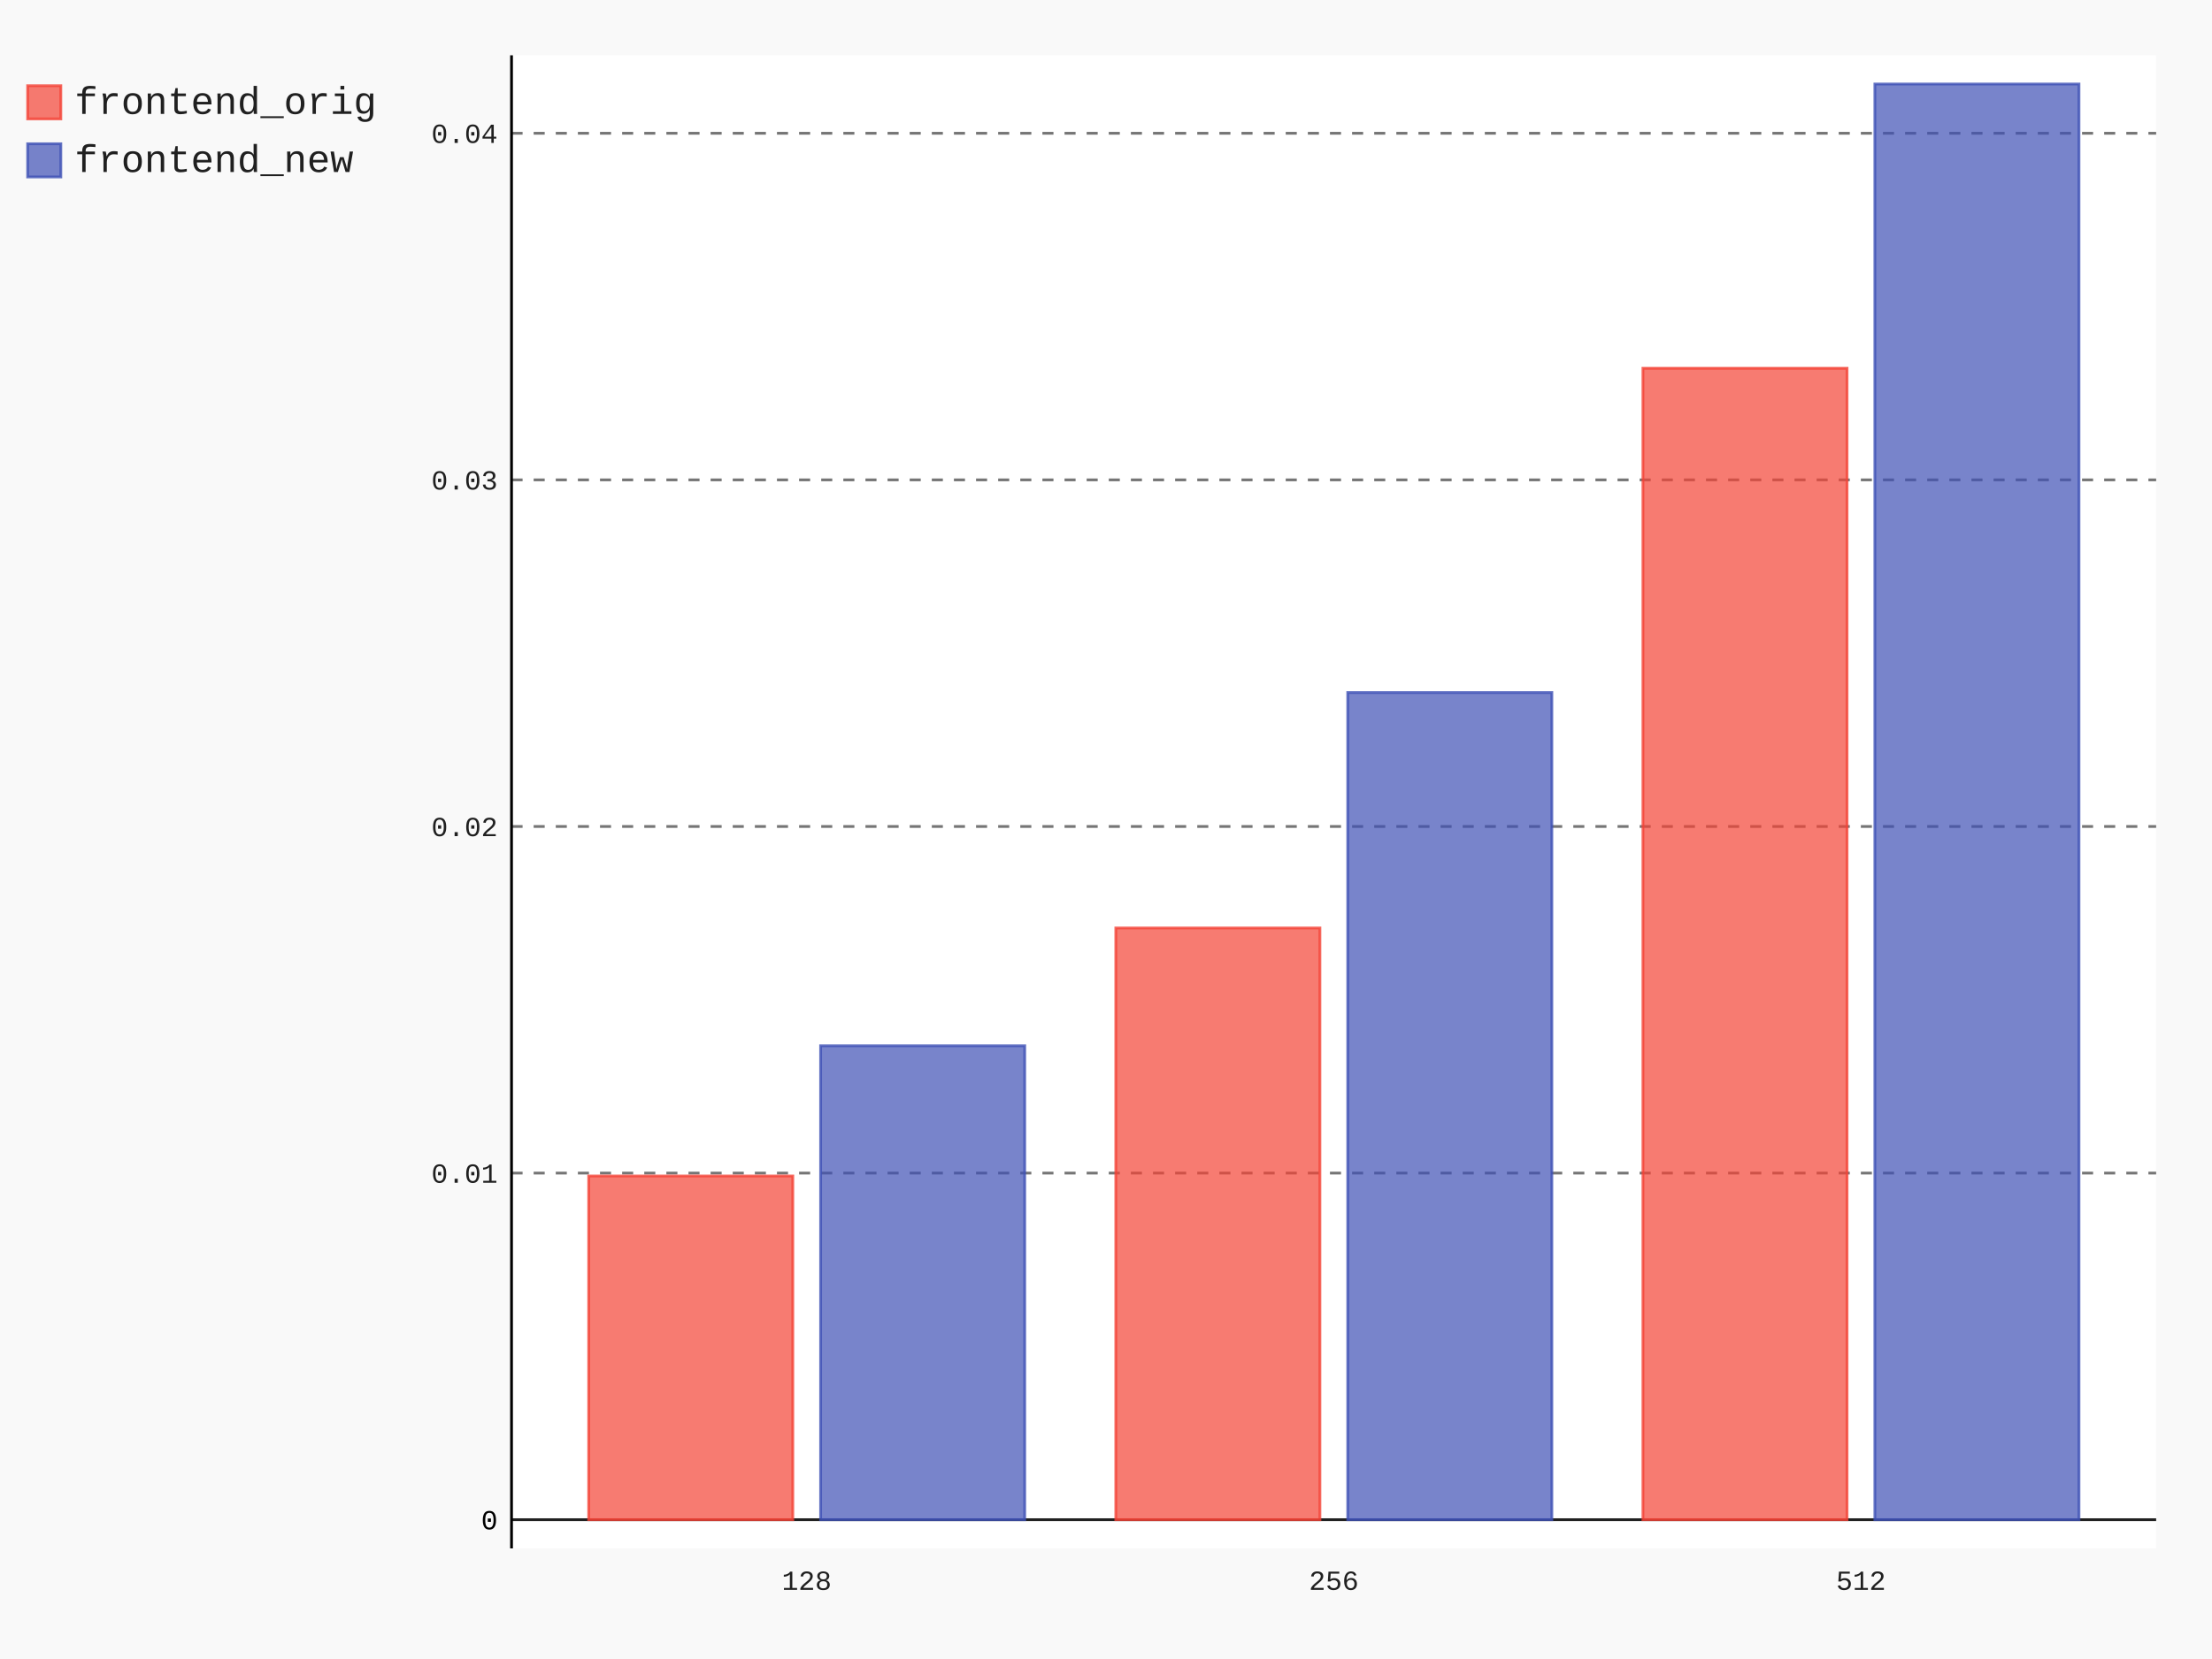
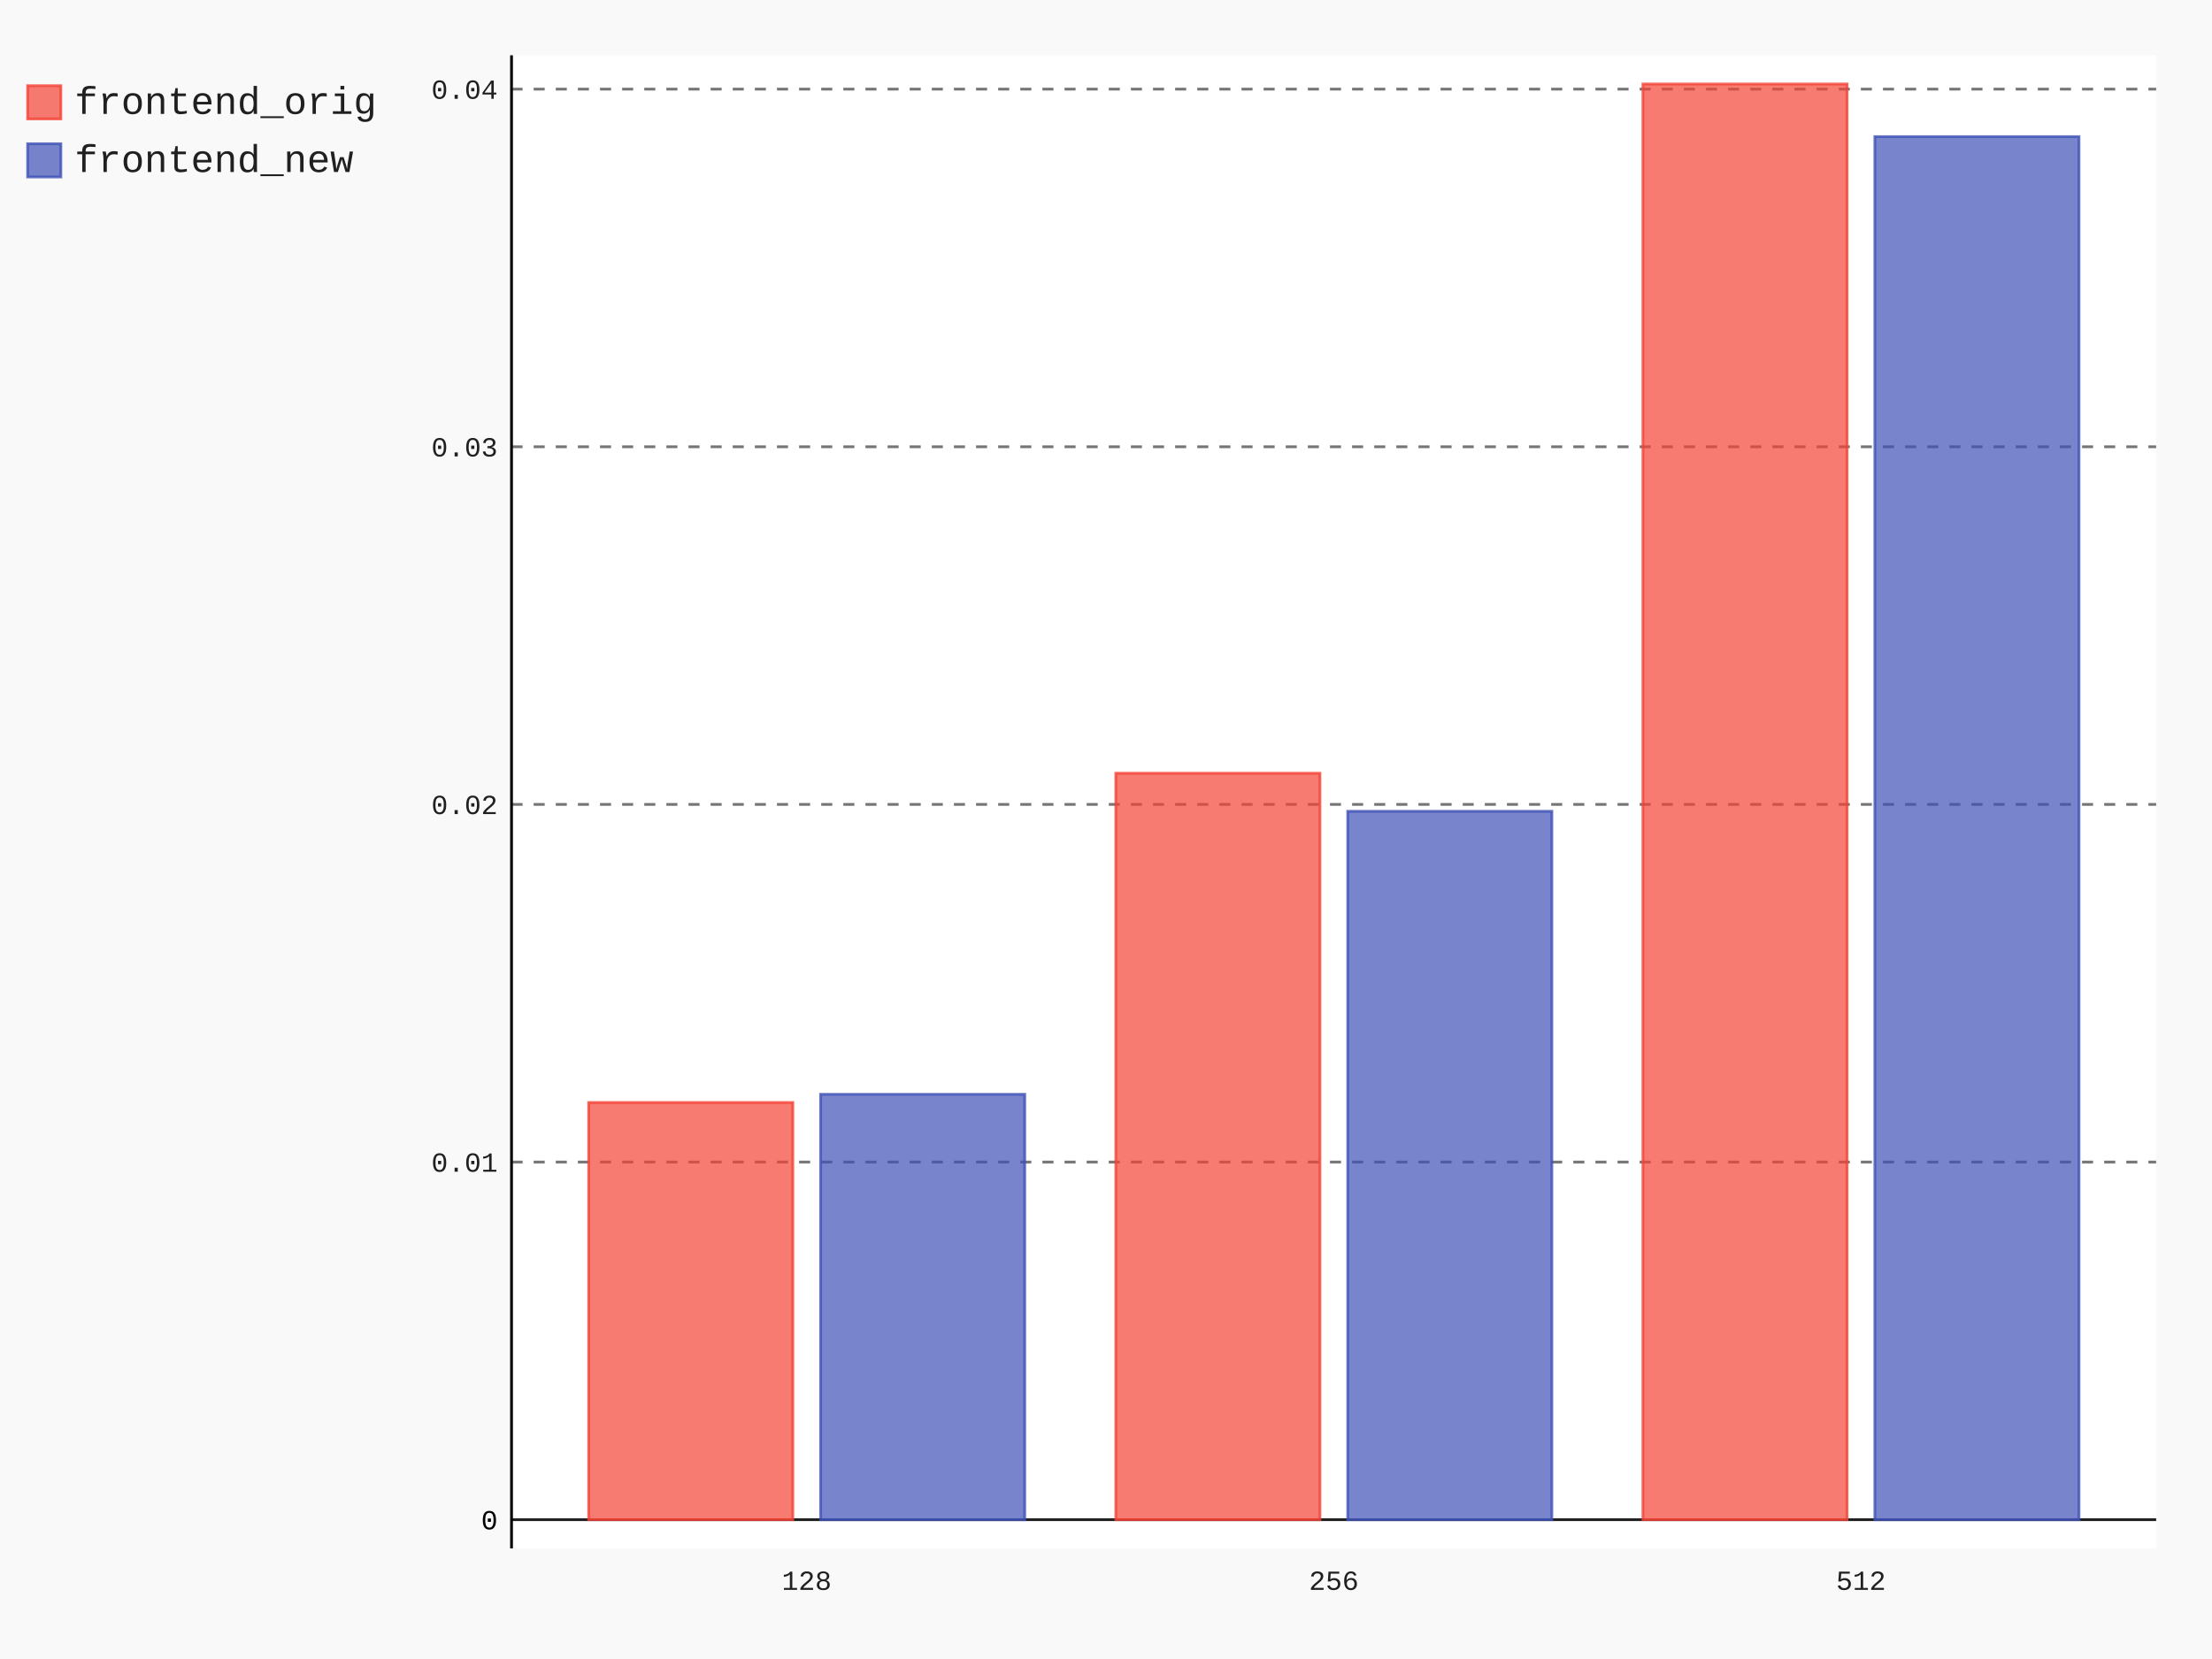
- <svg xmlns="http://www.w3.org/2000/svg" id="chart-e0026624-c94e-4d39-9619-c60da0d4da1a" class="pygal-chart" viewBox="0 0 800 600">
+ <svg xmlns="http://www.w3.org/2000/svg" id="chart-689ba2e3-85da-4f12-8e72-561f8f0bceaf" class="pygal-chart" viewBox="0 0 800 600">
  <defs>
-     <style type="text/css">#chart-e0026624-c94e-4d39-9619-c60da0d4da1a{-webkit-user-select:none;-webkit-font-smoothing:antialiased;font-family:Consolas,"Liberation Mono",Menlo,Courier,monospace}#chart-e0026624-c94e-4d39-9619-c60da0d4da1a .title{font-family:Consolas,"Liberation Mono",Menlo,Courier,monospace;font-size:16px}#chart-e0026624-c94e-4d39-9619-c60da0d4da1a .legends .legend text{font-family:Consolas,"Liberation Mono",Menlo,Courier,monospace;font-size:14px}#chart-e0026624-c94e-4d39-9619-c60da0d4da1a .axis text{font-family:Consolas,"Liberation Mono",Menlo,Courier,monospace;font-size:10px}#chart-e0026624-c94e-4d39-9619-c60da0d4da1a .axis text.major{font-family:Consolas,"Liberation Mono",Menlo,Courier,monospace;font-size:10px}#chart-e0026624-c94e-4d39-9619-c60da0d4da1a .text-overlay text.value{font-family:Consolas,"Liberation Mono",Menlo,Courier,monospace;font-size:16px}#chart-e0026624-c94e-4d39-9619-c60da0d4da1a .text-overlay text.label{font-family:Consolas,"Liberation Mono",Menlo,Courier,monospace;font-size:10px}#chart-e0026624-c94e-4d39-9619-c60da0d4da1a .tooltip{font-family:Consolas,"Liberation Mono",Menlo,Courier,monospace;font-size:14px}#chart-e0026624-c94e-4d39-9619-c60da0d4da1a text.no_data{font-family:Consolas,"Liberation Mono",Menlo,Courier,monospace;font-size:64px}
- #chart-e0026624-c94e-4d39-9619-c60da0d4da1a{background-color:rgba(249,249,249,1)}#chart-e0026624-c94e-4d39-9619-c60da0d4da1a path,#chart-e0026624-c94e-4d39-9619-c60da0d4da1a line,#chart-e0026624-c94e-4d39-9619-c60da0d4da1a rect,#chart-e0026624-c94e-4d39-9619-c60da0d4da1a circle{-webkit-transition:150ms;-moz-transition:150ms;transition:150ms}#chart-e0026624-c94e-4d39-9619-c60da0d4da1a .graph &gt; .background{fill:rgba(249,249,249,1)}#chart-e0026624-c94e-4d39-9619-c60da0d4da1a .plot &gt; .background{fill:rgba(255,255,255,1)}#chart-e0026624-c94e-4d39-9619-c60da0d4da1a .graph{fill:rgba(0,0,0,.87)}#chart-e0026624-c94e-4d39-9619-c60da0d4da1a text.no_data{fill:rgba(0,0,0,1)}#chart-e0026624-c94e-4d39-9619-c60da0d4da1a .title{fill:rgba(0,0,0,1)}#chart-e0026624-c94e-4d39-9619-c60da0d4da1a .legends .legend text{fill:rgba(0,0,0,.87)}#chart-e0026624-c94e-4d39-9619-c60da0d4da1a .legends .legend:hover text{fill:rgba(0,0,0,1)}#chart-e0026624-c94e-4d39-9619-c60da0d4da1a .axis .line{stroke:rgba(0,0,0,1)}#chart-e0026624-c94e-4d39-9619-c60da0d4da1a .axis .guide.line{stroke:rgba(0,0,0,.54)}#chart-e0026624-c94e-4d39-9619-c60da0d4da1a .axis .major.line{stroke:rgba(0,0,0,.87)}#chart-e0026624-c94e-4d39-9619-c60da0d4da1a .axis text.major{fill:rgba(0,0,0,1)}#chart-e0026624-c94e-4d39-9619-c60da0d4da1a .axis.y .guides:hover .guide.line,#chart-e0026624-c94e-4d39-9619-c60da0d4da1a .line-graph .axis.x .guides:hover .guide.line,#chart-e0026624-c94e-4d39-9619-c60da0d4da1a .stackedline-graph .axis.x .guides:hover .guide.line,#chart-e0026624-c94e-4d39-9619-c60da0d4da1a .xy-graph .axis.x .guides:hover .guide.line{stroke:rgba(0,0,0,1)}#chart-e0026624-c94e-4d39-9619-c60da0d4da1a .axis .guides:hover text{fill:rgba(0,0,0,1)}#chart-e0026624-c94e-4d39-9619-c60da0d4da1a .reactive{fill-opacity:.7;stroke-opacity:.8}#chart-e0026624-c94e-4d39-9619-c60da0d4da1a .ci{stroke:rgba(0,0,0,.87)}#chart-e0026624-c94e-4d39-9619-c60da0d4da1a .reactive.active,#chart-e0026624-c94e-4d39-9619-c60da0d4da1a .active .reactive{fill-opacity:.8;stroke-opacity:.9;stroke-width:4}#chart-e0026624-c94e-4d39-9619-c60da0d4da1a .ci .reactive.active{stroke-width:1.5}#chart-e0026624-c94e-4d39-9619-c60da0d4da1a .series text{fill:rgba(0,0,0,1)}#chart-e0026624-c94e-4d39-9619-c60da0d4da1a .tooltip rect{fill:rgba(255,255,255,1);stroke:rgba(0,0,0,1);-webkit-transition:opacity 150ms;-moz-transition:opacity 150ms;transition:opacity 150ms}#chart-e0026624-c94e-4d39-9619-c60da0d4da1a .tooltip .label{fill:rgba(0,0,0,.87)}#chart-e0026624-c94e-4d39-9619-c60da0d4da1a .tooltip .label{fill:rgba(0,0,0,.87)}#chart-e0026624-c94e-4d39-9619-c60da0d4da1a .tooltip .legend{font-size:.8em;fill:rgba(0,0,0,.54)}#chart-e0026624-c94e-4d39-9619-c60da0d4da1a .tooltip .x_label{font-size:.6em;fill:rgba(0,0,0,1)}#chart-e0026624-c94e-4d39-9619-c60da0d4da1a .tooltip .xlink{font-size:.5em;text-decoration:underline}#chart-e0026624-c94e-4d39-9619-c60da0d4da1a .tooltip .value{font-size:1.5em}#chart-e0026624-c94e-4d39-9619-c60da0d4da1a .bound{font-size:.5em}#chart-e0026624-c94e-4d39-9619-c60da0d4da1a .max-value{font-size:.75em;fill:rgba(0,0,0,.54)}#chart-e0026624-c94e-4d39-9619-c60da0d4da1a .map-element{fill:rgba(255,255,255,1);stroke:rgba(0,0,0,.54) !important}#chart-e0026624-c94e-4d39-9619-c60da0d4da1a .map-element .reactive{fill-opacity:inherit;stroke-opacity:inherit}#chart-e0026624-c94e-4d39-9619-c60da0d4da1a .color-0,#chart-e0026624-c94e-4d39-9619-c60da0d4da1a .color-0 a:visited{stroke:#F44336;fill:#F44336}#chart-e0026624-c94e-4d39-9619-c60da0d4da1a .color-1,#chart-e0026624-c94e-4d39-9619-c60da0d4da1a .color-1 a:visited{stroke:#3F51B5;fill:#3F51B5}#chart-e0026624-c94e-4d39-9619-c60da0d4da1a .text-overlay .color-0 text{fill:black}#chart-e0026624-c94e-4d39-9619-c60da0d4da1a .text-overlay .color-1 text{fill:black}
- #chart-e0026624-c94e-4d39-9619-c60da0d4da1a text.no_data{text-anchor:middle}#chart-e0026624-c94e-4d39-9619-c60da0d4da1a .guide.line{fill:none}#chart-e0026624-c94e-4d39-9619-c60da0d4da1a .centered{text-anchor:middle}#chart-e0026624-c94e-4d39-9619-c60da0d4da1a .title{text-anchor:middle}#chart-e0026624-c94e-4d39-9619-c60da0d4da1a .legends .legend text{fill-opacity:1}#chart-e0026624-c94e-4d39-9619-c60da0d4da1a .axis.x text{text-anchor:middle}#chart-e0026624-c94e-4d39-9619-c60da0d4da1a .axis.x:not(.web) text[transform]{text-anchor:start}#chart-e0026624-c94e-4d39-9619-c60da0d4da1a .axis.x:not(.web) text[transform].backwards{text-anchor:end}#chart-e0026624-c94e-4d39-9619-c60da0d4da1a .axis.y text{text-anchor:end}#chart-e0026624-c94e-4d39-9619-c60da0d4da1a .axis.y text[transform].backwards{text-anchor:start}#chart-e0026624-c94e-4d39-9619-c60da0d4da1a .axis.y2 text{text-anchor:start}#chart-e0026624-c94e-4d39-9619-c60da0d4da1a .axis.y2 text[transform].backwards{text-anchor:end}#chart-e0026624-c94e-4d39-9619-c60da0d4da1a .axis .guide.line{stroke-dasharray:4,4}#chart-e0026624-c94e-4d39-9619-c60da0d4da1a .axis .major.guide.line{stroke-dasharray:6,6}#chart-e0026624-c94e-4d39-9619-c60da0d4da1a .horizontal .axis.y .guide.line,#chart-e0026624-c94e-4d39-9619-c60da0d4da1a .horizontal .axis.y2 .guide.line,#chart-e0026624-c94e-4d39-9619-c60da0d4da1a .vertical .axis.x .guide.line{opacity:0}#chart-e0026624-c94e-4d39-9619-c60da0d4da1a .horizontal .axis.always_show .guide.line,#chart-e0026624-c94e-4d39-9619-c60da0d4da1a .vertical .axis.always_show .guide.line{opacity:1 !important}#chart-e0026624-c94e-4d39-9619-c60da0d4da1a .axis.y .guides:hover .guide.line,#chart-e0026624-c94e-4d39-9619-c60da0d4da1a .axis.y2 .guides:hover .guide.line,#chart-e0026624-c94e-4d39-9619-c60da0d4da1a .axis.x .guides:hover .guide.line{opacity:1}#chart-e0026624-c94e-4d39-9619-c60da0d4da1a .axis .guides:hover text{opacity:1}#chart-e0026624-c94e-4d39-9619-c60da0d4da1a .nofill{fill:none}#chart-e0026624-c94e-4d39-9619-c60da0d4da1a .subtle-fill{fill-opacity:.2}#chart-e0026624-c94e-4d39-9619-c60da0d4da1a .dot{stroke-width:1px;fill-opacity:1}#chart-e0026624-c94e-4d39-9619-c60da0d4da1a .dot.active{stroke-width:5px}#chart-e0026624-c94e-4d39-9619-c60da0d4da1a .dot.negative{fill:transparent}#chart-e0026624-c94e-4d39-9619-c60da0d4da1a text,#chart-e0026624-c94e-4d39-9619-c60da0d4da1a tspan{stroke:none !important}#chart-e0026624-c94e-4d39-9619-c60da0d4da1a .series text.active{opacity:1}#chart-e0026624-c94e-4d39-9619-c60da0d4da1a .tooltip rect{fill-opacity:.95;stroke-width:.5}#chart-e0026624-c94e-4d39-9619-c60da0d4da1a .tooltip text{fill-opacity:1}#chart-e0026624-c94e-4d39-9619-c60da0d4da1a .showable{visibility:hidden}#chart-e0026624-c94e-4d39-9619-c60da0d4da1a .showable.shown{visibility:visible}#chart-e0026624-c94e-4d39-9619-c60da0d4da1a .gauge-background{fill:rgba(229,229,229,1);stroke:none}#chart-e0026624-c94e-4d39-9619-c60da0d4da1a .bg-lines{stroke:rgba(249,249,249,1);stroke-width:2px}</style>
+     <style type="text/css">#chart-689ba2e3-85da-4f12-8e72-561f8f0bceaf{-webkit-user-select:none;-webkit-font-smoothing:antialiased;font-family:Consolas,"Liberation Mono",Menlo,Courier,monospace}#chart-689ba2e3-85da-4f12-8e72-561f8f0bceaf .title{font-family:Consolas,"Liberation Mono",Menlo,Courier,monospace;font-size:16px}#chart-689ba2e3-85da-4f12-8e72-561f8f0bceaf .legends .legend text{font-family:Consolas,"Liberation Mono",Menlo,Courier,monospace;font-size:14px}#chart-689ba2e3-85da-4f12-8e72-561f8f0bceaf .axis text{font-family:Consolas,"Liberation Mono",Menlo,Courier,monospace;font-size:10px}#chart-689ba2e3-85da-4f12-8e72-561f8f0bceaf .axis text.major{font-family:Consolas,"Liberation Mono",Menlo,Courier,monospace;font-size:10px}#chart-689ba2e3-85da-4f12-8e72-561f8f0bceaf .text-overlay text.value{font-family:Consolas,"Liberation Mono",Menlo,Courier,monospace;font-size:16px}#chart-689ba2e3-85da-4f12-8e72-561f8f0bceaf .text-overlay text.label{font-family:Consolas,"Liberation Mono",Menlo,Courier,monospace;font-size:10px}#chart-689ba2e3-85da-4f12-8e72-561f8f0bceaf .tooltip{font-family:Consolas,"Liberation Mono",Menlo,Courier,monospace;font-size:14px}#chart-689ba2e3-85da-4f12-8e72-561f8f0bceaf text.no_data{font-family:Consolas,"Liberation Mono",Menlo,Courier,monospace;font-size:64px}
+ #chart-689ba2e3-85da-4f12-8e72-561f8f0bceaf{background-color:rgba(249,249,249,1)}#chart-689ba2e3-85da-4f12-8e72-561f8f0bceaf path,#chart-689ba2e3-85da-4f12-8e72-561f8f0bceaf line,#chart-689ba2e3-85da-4f12-8e72-561f8f0bceaf rect,#chart-689ba2e3-85da-4f12-8e72-561f8f0bceaf circle{-webkit-transition:150ms;-moz-transition:150ms;transition:150ms}#chart-689ba2e3-85da-4f12-8e72-561f8f0bceaf .graph &gt; .background{fill:rgba(249,249,249,1)}#chart-689ba2e3-85da-4f12-8e72-561f8f0bceaf .plot &gt; .background{fill:rgba(255,255,255,1)}#chart-689ba2e3-85da-4f12-8e72-561f8f0bceaf .graph{fill:rgba(0,0,0,.87)}#chart-689ba2e3-85da-4f12-8e72-561f8f0bceaf text.no_data{fill:rgba(0,0,0,1)}#chart-689ba2e3-85da-4f12-8e72-561f8f0bceaf .title{fill:rgba(0,0,0,1)}#chart-689ba2e3-85da-4f12-8e72-561f8f0bceaf .legends .legend text{fill:rgba(0,0,0,.87)}#chart-689ba2e3-85da-4f12-8e72-561f8f0bceaf .legends .legend:hover text{fill:rgba(0,0,0,1)}#chart-689ba2e3-85da-4f12-8e72-561f8f0bceaf .axis .line{stroke:rgba(0,0,0,1)}#chart-689ba2e3-85da-4f12-8e72-561f8f0bceaf .axis .guide.line{stroke:rgba(0,0,0,.54)}#chart-689ba2e3-85da-4f12-8e72-561f8f0bceaf .axis .major.line{stroke:rgba(0,0,0,.87)}#chart-689ba2e3-85da-4f12-8e72-561f8f0bceaf .axis text.major{fill:rgba(0,0,0,1)}#chart-689ba2e3-85da-4f12-8e72-561f8f0bceaf .axis.y .guides:hover .guide.line,#chart-689ba2e3-85da-4f12-8e72-561f8f0bceaf .line-graph .axis.x .guides:hover .guide.line,#chart-689ba2e3-85da-4f12-8e72-561f8f0bceaf .stackedline-graph .axis.x .guides:hover .guide.line,#chart-689ba2e3-85da-4f12-8e72-561f8f0bceaf .xy-graph .axis.x .guides:hover .guide.line{stroke:rgba(0,0,0,1)}#chart-689ba2e3-85da-4f12-8e72-561f8f0bceaf .axis .guides:hover text{fill:rgba(0,0,0,1)}#chart-689ba2e3-85da-4f12-8e72-561f8f0bceaf .reactive{fill-opacity:.7;stroke-opacity:.8}#chart-689ba2e3-85da-4f12-8e72-561f8f0bceaf .ci{stroke:rgba(0,0,0,.87)}#chart-689ba2e3-85da-4f12-8e72-561f8f0bceaf .reactive.active,#chart-689ba2e3-85da-4f12-8e72-561f8f0bceaf .active .reactive{fill-opacity:.8;stroke-opacity:.9;stroke-width:4}#chart-689ba2e3-85da-4f12-8e72-561f8f0bceaf .ci .reactive.active{stroke-width:1.5}#chart-689ba2e3-85da-4f12-8e72-561f8f0bceaf .series text{fill:rgba(0,0,0,1)}#chart-689ba2e3-85da-4f12-8e72-561f8f0bceaf .tooltip rect{fill:rgba(255,255,255,1);stroke:rgba(0,0,0,1);-webkit-transition:opacity 150ms;-moz-transition:opacity 150ms;transition:opacity 150ms}#chart-689ba2e3-85da-4f12-8e72-561f8f0bceaf .tooltip .label{fill:rgba(0,0,0,.87)}#chart-689ba2e3-85da-4f12-8e72-561f8f0bceaf .tooltip .label{fill:rgba(0,0,0,.87)}#chart-689ba2e3-85da-4f12-8e72-561f8f0bceaf .tooltip .legend{font-size:.8em;fill:rgba(0,0,0,.54)}#chart-689ba2e3-85da-4f12-8e72-561f8f0bceaf .tooltip .x_label{font-size:.6em;fill:rgba(0,0,0,1)}#chart-689ba2e3-85da-4f12-8e72-561f8f0bceaf .tooltip .xlink{font-size:.5em;text-decoration:underline}#chart-689ba2e3-85da-4f12-8e72-561f8f0bceaf .tooltip .value{font-size:1.5em}#chart-689ba2e3-85da-4f12-8e72-561f8f0bceaf .bound{font-size:.5em}#chart-689ba2e3-85da-4f12-8e72-561f8f0bceaf .max-value{font-size:.75em;fill:rgba(0,0,0,.54)}#chart-689ba2e3-85da-4f12-8e72-561f8f0bceaf .map-element{fill:rgba(255,255,255,1);stroke:rgba(0,0,0,.54) !important}#chart-689ba2e3-85da-4f12-8e72-561f8f0bceaf .map-element .reactive{fill-opacity:inherit;stroke-opacity:inherit}#chart-689ba2e3-85da-4f12-8e72-561f8f0bceaf .color-0,#chart-689ba2e3-85da-4f12-8e72-561f8f0bceaf .color-0 a:visited{stroke:#F44336;fill:#F44336}#chart-689ba2e3-85da-4f12-8e72-561f8f0bceaf .color-1,#chart-689ba2e3-85da-4f12-8e72-561f8f0bceaf .color-1 a:visited{stroke:#3F51B5;fill:#3F51B5}#chart-689ba2e3-85da-4f12-8e72-561f8f0bceaf .text-overlay .color-0 text{fill:black}#chart-689ba2e3-85da-4f12-8e72-561f8f0bceaf .text-overlay .color-1 text{fill:black}
+ #chart-689ba2e3-85da-4f12-8e72-561f8f0bceaf text.no_data{text-anchor:middle}#chart-689ba2e3-85da-4f12-8e72-561f8f0bceaf .guide.line{fill:none}#chart-689ba2e3-85da-4f12-8e72-561f8f0bceaf .centered{text-anchor:middle}#chart-689ba2e3-85da-4f12-8e72-561f8f0bceaf .title{text-anchor:middle}#chart-689ba2e3-85da-4f12-8e72-561f8f0bceaf .legends .legend text{fill-opacity:1}#chart-689ba2e3-85da-4f12-8e72-561f8f0bceaf .axis.x text{text-anchor:middle}#chart-689ba2e3-85da-4f12-8e72-561f8f0bceaf .axis.x:not(.web) text[transform]{text-anchor:start}#chart-689ba2e3-85da-4f12-8e72-561f8f0bceaf .axis.x:not(.web) text[transform].backwards{text-anchor:end}#chart-689ba2e3-85da-4f12-8e72-561f8f0bceaf .axis.y text{text-anchor:end}#chart-689ba2e3-85da-4f12-8e72-561f8f0bceaf .axis.y text[transform].backwards{text-anchor:start}#chart-689ba2e3-85da-4f12-8e72-561f8f0bceaf .axis.y2 text{text-anchor:start}#chart-689ba2e3-85da-4f12-8e72-561f8f0bceaf .axis.y2 text[transform].backwards{text-anchor:end}#chart-689ba2e3-85da-4f12-8e72-561f8f0bceaf .axis .guide.line{stroke-dasharray:4,4}#chart-689ba2e3-85da-4f12-8e72-561f8f0bceaf .axis .major.guide.line{stroke-dasharray:6,6}#chart-689ba2e3-85da-4f12-8e72-561f8f0bceaf .horizontal .axis.y .guide.line,#chart-689ba2e3-85da-4f12-8e72-561f8f0bceaf .horizontal .axis.y2 .guide.line,#chart-689ba2e3-85da-4f12-8e72-561f8f0bceaf .vertical .axis.x .guide.line{opacity:0}#chart-689ba2e3-85da-4f12-8e72-561f8f0bceaf .horizontal .axis.always_show .guide.line,#chart-689ba2e3-85da-4f12-8e72-561f8f0bceaf .vertical .axis.always_show .guide.line{opacity:1 !important}#chart-689ba2e3-85da-4f12-8e72-561f8f0bceaf .axis.y .guides:hover .guide.line,#chart-689ba2e3-85da-4f12-8e72-561f8f0bceaf .axis.y2 .guides:hover .guide.line,#chart-689ba2e3-85da-4f12-8e72-561f8f0bceaf .axis.x .guides:hover .guide.line{opacity:1}#chart-689ba2e3-85da-4f12-8e72-561f8f0bceaf .axis .guides:hover text{opacity:1}#chart-689ba2e3-85da-4f12-8e72-561f8f0bceaf .nofill{fill:none}#chart-689ba2e3-85da-4f12-8e72-561f8f0bceaf .subtle-fill{fill-opacity:.2}#chart-689ba2e3-85da-4f12-8e72-561f8f0bceaf .dot{stroke-width:1px;fill-opacity:1}#chart-689ba2e3-85da-4f12-8e72-561f8f0bceaf .dot.active{stroke-width:5px}#chart-689ba2e3-85da-4f12-8e72-561f8f0bceaf .dot.negative{fill:transparent}#chart-689ba2e3-85da-4f12-8e72-561f8f0bceaf text,#chart-689ba2e3-85da-4f12-8e72-561f8f0bceaf tspan{stroke:none !important}#chart-689ba2e3-85da-4f12-8e72-561f8f0bceaf .series text.active{opacity:1}#chart-689ba2e3-85da-4f12-8e72-561f8f0bceaf .tooltip rect{fill-opacity:.95;stroke-width:.5}#chart-689ba2e3-85da-4f12-8e72-561f8f0bceaf .tooltip text{fill-opacity:1}#chart-689ba2e3-85da-4f12-8e72-561f8f0bceaf .showable{visibility:hidden}#chart-689ba2e3-85da-4f12-8e72-561f8f0bceaf .showable.shown{visibility:visible}#chart-689ba2e3-85da-4f12-8e72-561f8f0bceaf .gauge-background{fill:rgba(229,229,229,1);stroke:none}#chart-689ba2e3-85da-4f12-8e72-561f8f0bceaf .bg-lines{stroke:rgba(249,249,249,1);stroke-width:2px}</style>
  </defs>
  <g class="graph bar-graph vertical">
    <rect x="0" y="0" width="800" height="600" class="background" />
    <g transform="translate(185, 20)" class="plot">
      <rect x="0" y="0" width="594.8" height="540" class="background" />
      <g class="axis y always_show">
        <g class="guides">
          <path d="M0 529.615 h594.8" class="axis major line" />
          <text x="-5" y="533.115" class="major">0</text>
        </g>
        <g class="guides">
-           <path d="M0 404.261 h594.8" class="guide line" />
-           <text x="-5" y="407.761" class="">0.01</text>
+           <path d="M0 400.27 h594.8" class="guide line" />
+           <text x="-5" y="403.77" class="">0.01</text>
        </g>
        <g class="guides">
-           <path d="M0 278.906 h594.8" class="guide line" />
-           <text x="-5" y="282.406" class="">0.02</text>
+           <path d="M0 270.925 h594.8" class="guide line" />
+           <text x="-5" y="274.425" class="">0.02</text>
        </g>
        <g class="guides">
-           <path d="M0 153.552 h594.8" class="guide line" />
-           <text x="-5" y="157.052" class="">0.03</text>
+           <path d="M0 141.579 h594.8" class="guide line" />
+           <text x="-5" y="145.079" class="">0.03</text>
        </g>
        <g class="guides">
-           <path d="M0 28.198 h594.8" class="guide line" />
-           <text x="-5" y="31.698" class="">0.04</text>
+           <path d="M0 12.234 h594.8" class="guide line" />
+           <text x="-5" y="15.734" class="">0.04</text>
        </g>
      </g>
      <g class="axis x">
        <path d="M0 0 v540" class="line" />
        <g class="guides">
          <path d="M106.759 0 v540" class="guide line" />
          <text x="106.759" y="555.0" class="">128</text>
        </g>
        <g class="guides">
          <path d="M297.4 0 v540" class="guide line" />
          <text x="297.4" y="555.0" class="">256</text>
        </g>
        <g class="guides">
          <path d="M488.041 0 v540" class="guide line" />
          <text x="488.041" y="555.0" class="">512</text>
        </g>
      </g>
      <g class="series serie-0 color-0">
        <g class="bars">
          <g class="bar">
-             <rect x="27.91" y="405.31" rx="0" ry="0" width="73.816" height="124.305" class="rect reactive tooltip-trigger" />
+             <rect x="27.91" y="378.739" rx="0" ry="0" width="73.816" height="150.876" class="rect reactive tooltip-trigger" />
          </g>
          <g class="bar">
-             <rect x="218.551" y="315.619" rx="0" ry="0" width="73.816" height="213.996" class="rect reactive tooltip-trigger" />
+             <rect x="218.551" y="259.656" rx="0" ry="0" width="73.816" height="269.959" class="rect reactive tooltip-trigger" />
          </g>
          <g class="bar">
-             <rect x="409.192" y="113.185" rx="0" ry="0" width="73.816" height="416.43" class="rect reactive tooltip-trigger" />
+             <rect x="409.192" y="10.385" rx="0" ry="0" width="73.816" height="519.231" class="rect reactive tooltip-trigger" />
          </g>
        </g>
      </g>
      <g class="series serie-1 color-1">
        <g class="bars">
          <g class="bar">
-             <rect x="111.792" y="358.214" rx="0" ry="0" width="73.816" height="171.401" class="rect reactive tooltip-trigger" />
+             <rect x="111.792" y="375.773" rx="0" ry="0" width="73.816" height="153.843" class="rect reactive tooltip-trigger" />
          </g>
          <g class="bar">
-             <rect x="302.433" y="230.457" rx="0" ry="0" width="73.816" height="299.159" class="rect reactive tooltip-trigger" />
+             <rect x="302.433" y="273.417" rx="0" ry="0" width="73.816" height="256.199" class="rect reactive tooltip-trigger" />
          </g>
          <g class="bar">
-             <rect x="493.074" y="10.385" rx="0" ry="0" width="73.816" height="519.231" class="rect reactive tooltip-trigger" />
+             <rect x="493.074" y="29.417" rx="0" ry="0" width="73.816" height="500.198" class="rect reactive tooltip-trigger" />
          </g>
        </g>
      </g>
    </g>
    <g class="titles" />
    <g transform="translate(185, 20)" class="plot overlay">
      <g class="series serie-0 color-0" />
      <g class="series serie-1 color-1" />
    </g>
    <g transform="translate(185, 20)" class="plot text-overlay">
      <g class="series serie-0 color-0" />
      <g class="series serie-1 color-1" />
    </g>
    <g transform="translate(185, 20)" class="plot tooltip-overlay">
      <g transform="translate(0 0)" style="opacity: 0" class="tooltip">
        <rect rx="0" ry="0" width="0" height="0" class="tooltip-box" />
        <g class="text" />
      </g>
    </g>
    <g transform="translate(10, 30)" class="legends">
      <g id="activate-serie-0" class="legend reactive activate-serie">
        <rect x="0.0" y="1.0" width="12" height="12" class="color-0 reactive" />
        <text x="17.0" y="11.2">frontend_orig</text>
      </g>
      <g id="activate-serie-1" class="legend reactive activate-serie">
        <rect x="0.0" y="22.0" width="12" height="12" class="color-1 reactive" />
        <text x="17.0" y="32.2">frontend_new</text>
      </g>
    </g>
    <g transform="translate(790, 30)" class="legends" />
  </g>
</svg>
